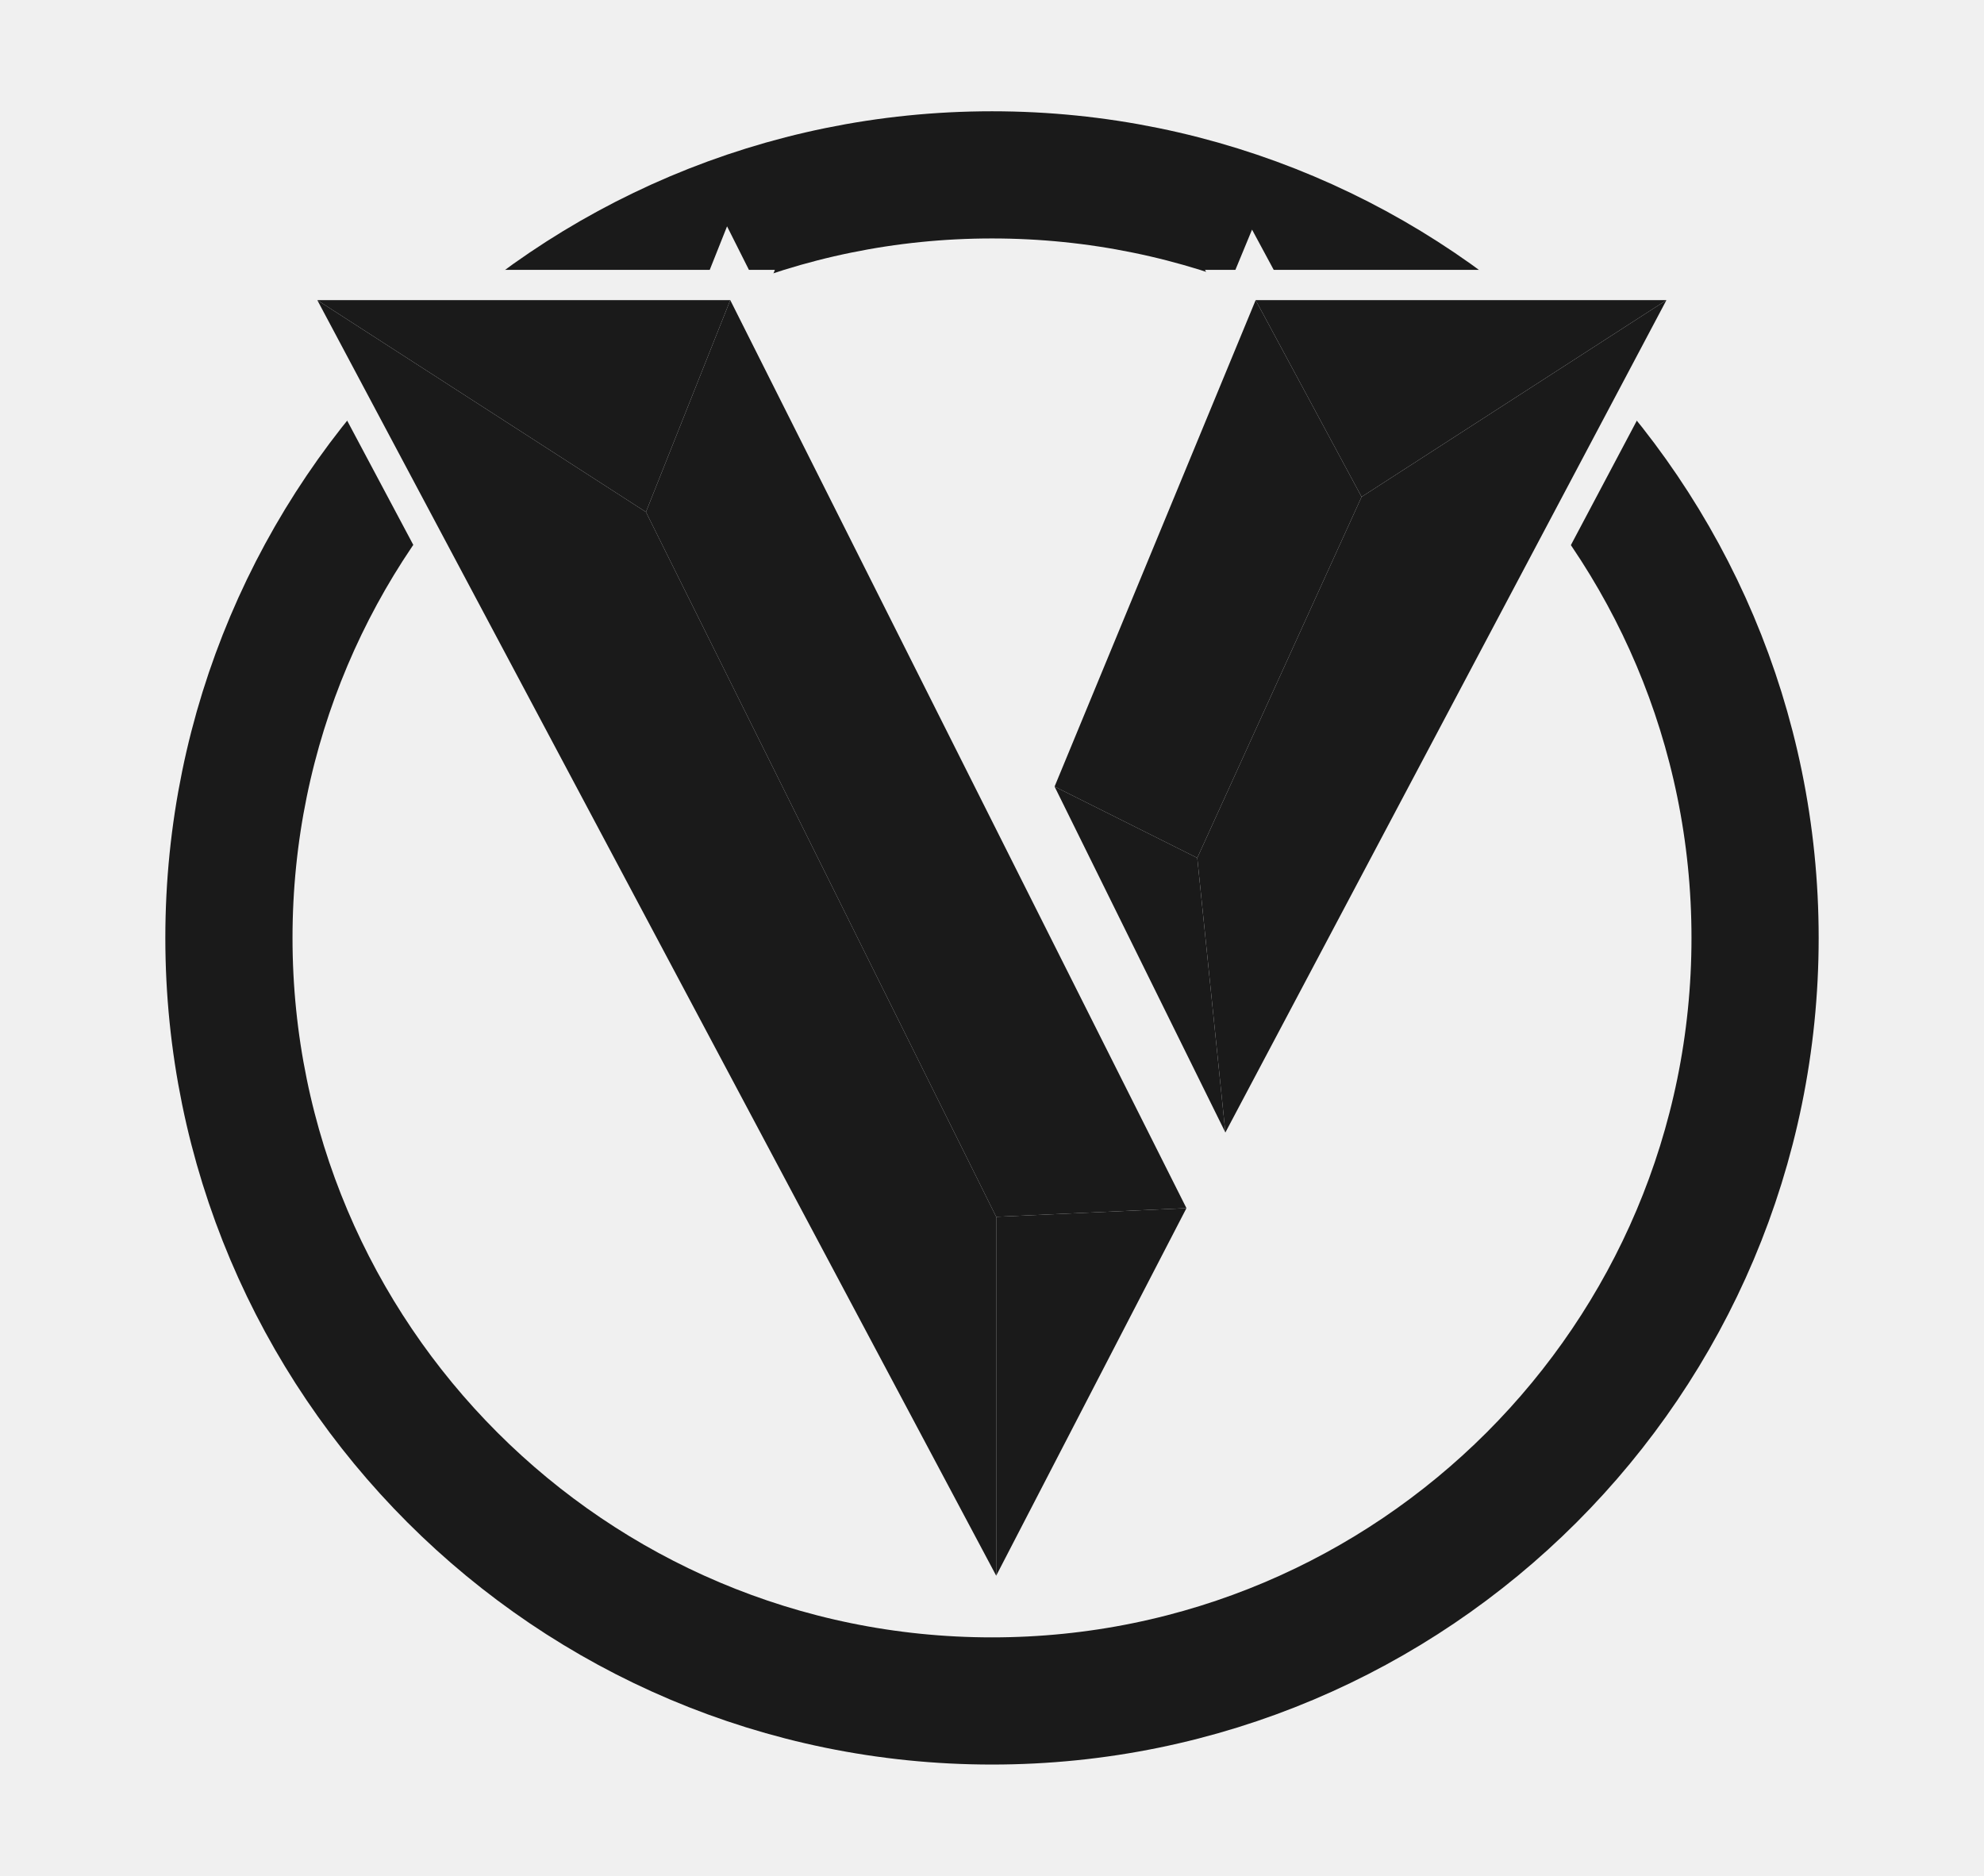
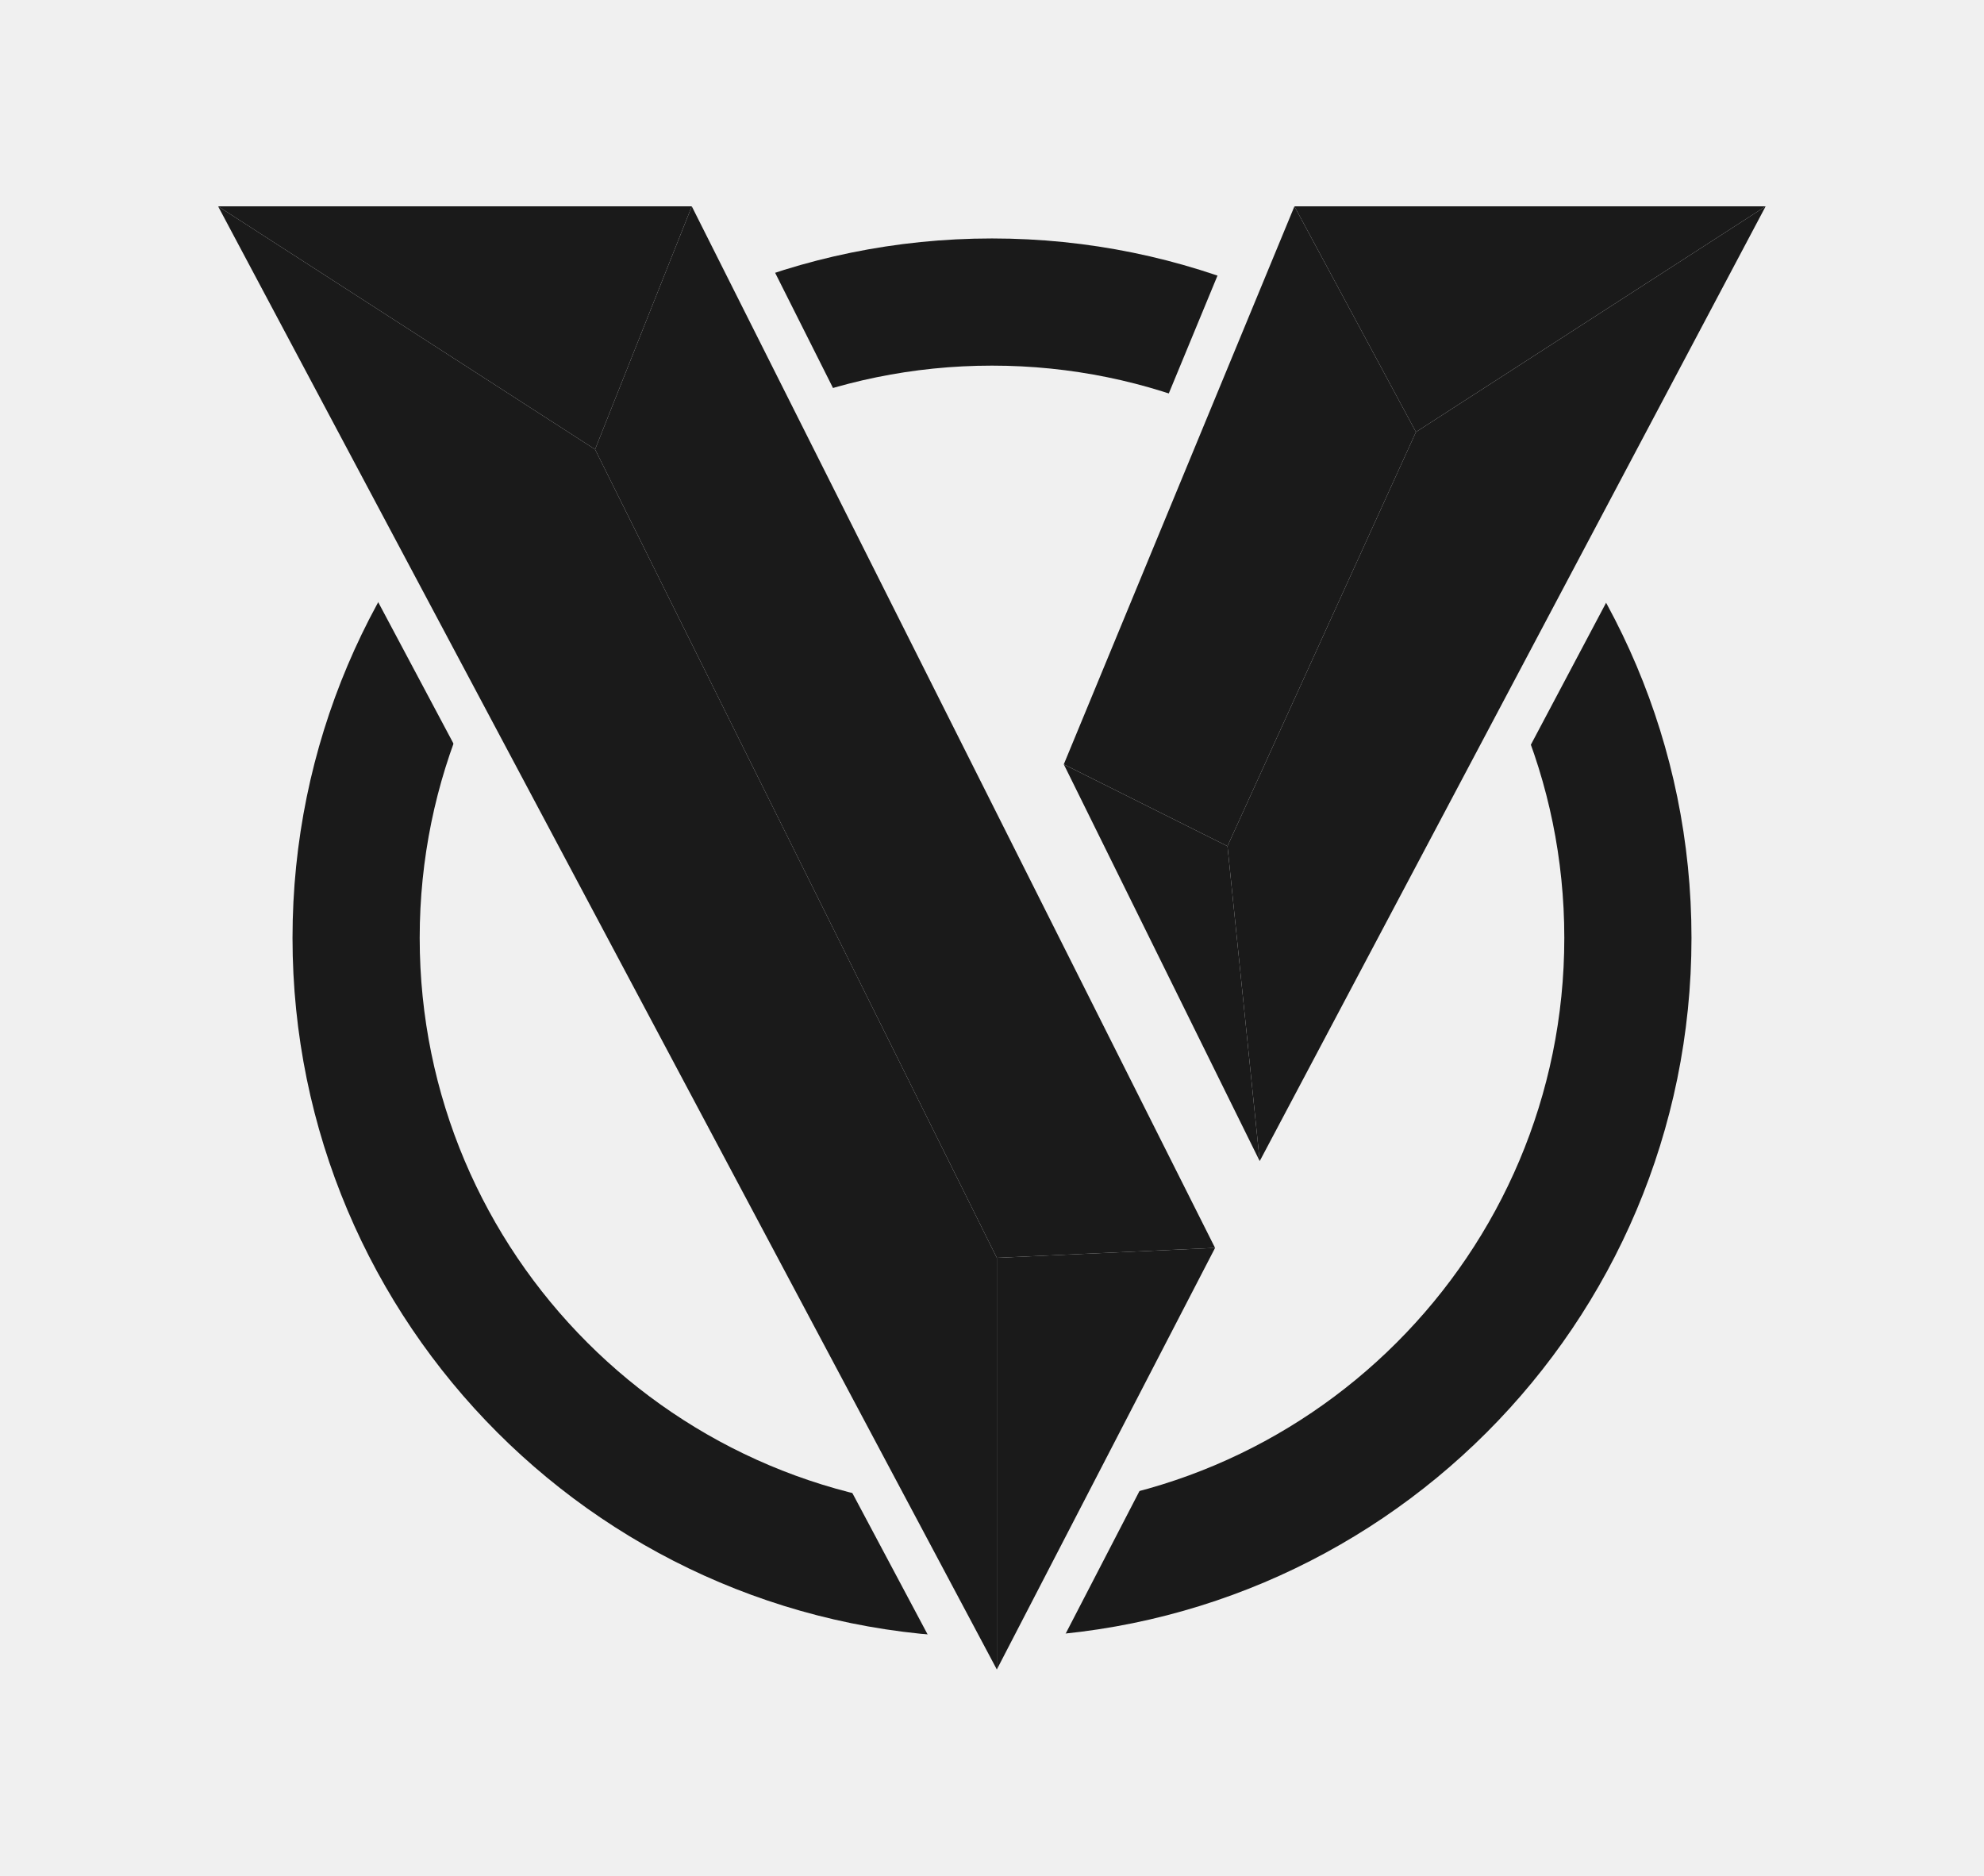
<svg xmlns="http://www.w3.org/2000/svg" viewBox="0 0 624 590" role="img" aria-label="Velta Loop">
  <style>
    svg { color: #1a1a1a; }
    @media (prefers-color-scheme: dark) { svg { color: #f2f2f5; } }
  </style>
  <defs>
    <mask id="loopCut">
      <rect x="-100" y="-100" width="900" height="800" fill="#fff" />
-       <g fill="#000" stroke="#000" stroke-width="28" transform="translate(99.8 94.4) scale(0.68)">
+       <g fill="#000" stroke="#000" stroke-width="36" stroke-linejoin="round" transform="translate(68.6 64.9) scale(0.78)">
        <path d="M0 0H191L152 98L0 0Z" />
        <path d="M0 0L152 98L314 424V590L0 0Z" />
        <path d="M152 98L191 0L402 420L314 424L152 98Z" />
        <path d="M314 424L402 420L314 590V424Z" />
        <path d="M434 0H624L483 91L434 0Z" />
        <path d="M434 0L483 91L407 258L341 225L434 0Z" />
        <path d="M483 91L624 0L420 385L407 258L483 91Z" />
        <path d="M341 225L407 258L420 385L341 225Z" />
      </g>
    </mask>
  </defs>
-   <g fill="currentColor" transform="translate(99.8 94.4) scale(0.68)">
+   <g fill="currentColor" transform="translate(68.6 64.9) scale(0.78)">
    <path d="M0 0H191L152 98L0 0Z" />
    <path d="M0 0L152 98L314 424V590L0 0Z" />
    <path d="M152 98L191 0L402 420L314 424L152 98Z" />
    <path d="M314 424L402 420L314 590V424Z" />
    <path d="M434 0H624L483 91L434 0Z" />
    <path d="M434 0L483 91L407 258L341 225L434 0Z" />
    <path d="M483 91L624 0L420 385L407 258L483 91Z" />
    <path d="M341 225L407 258L420 385L341 225Z" />
  </g>
-   <circle cx="312" cy="295" r="240" fill="none" stroke="currentColor" stroke-width="40" mask="url(#loopCut)" />
+   <path d="M112,295 a200,200 0 1,0 400,0 a200,200 0 1,0 -400,0" fill="none" stroke="currentColor" stroke-width="40" mask="url(#loopCut)" />
</svg>
